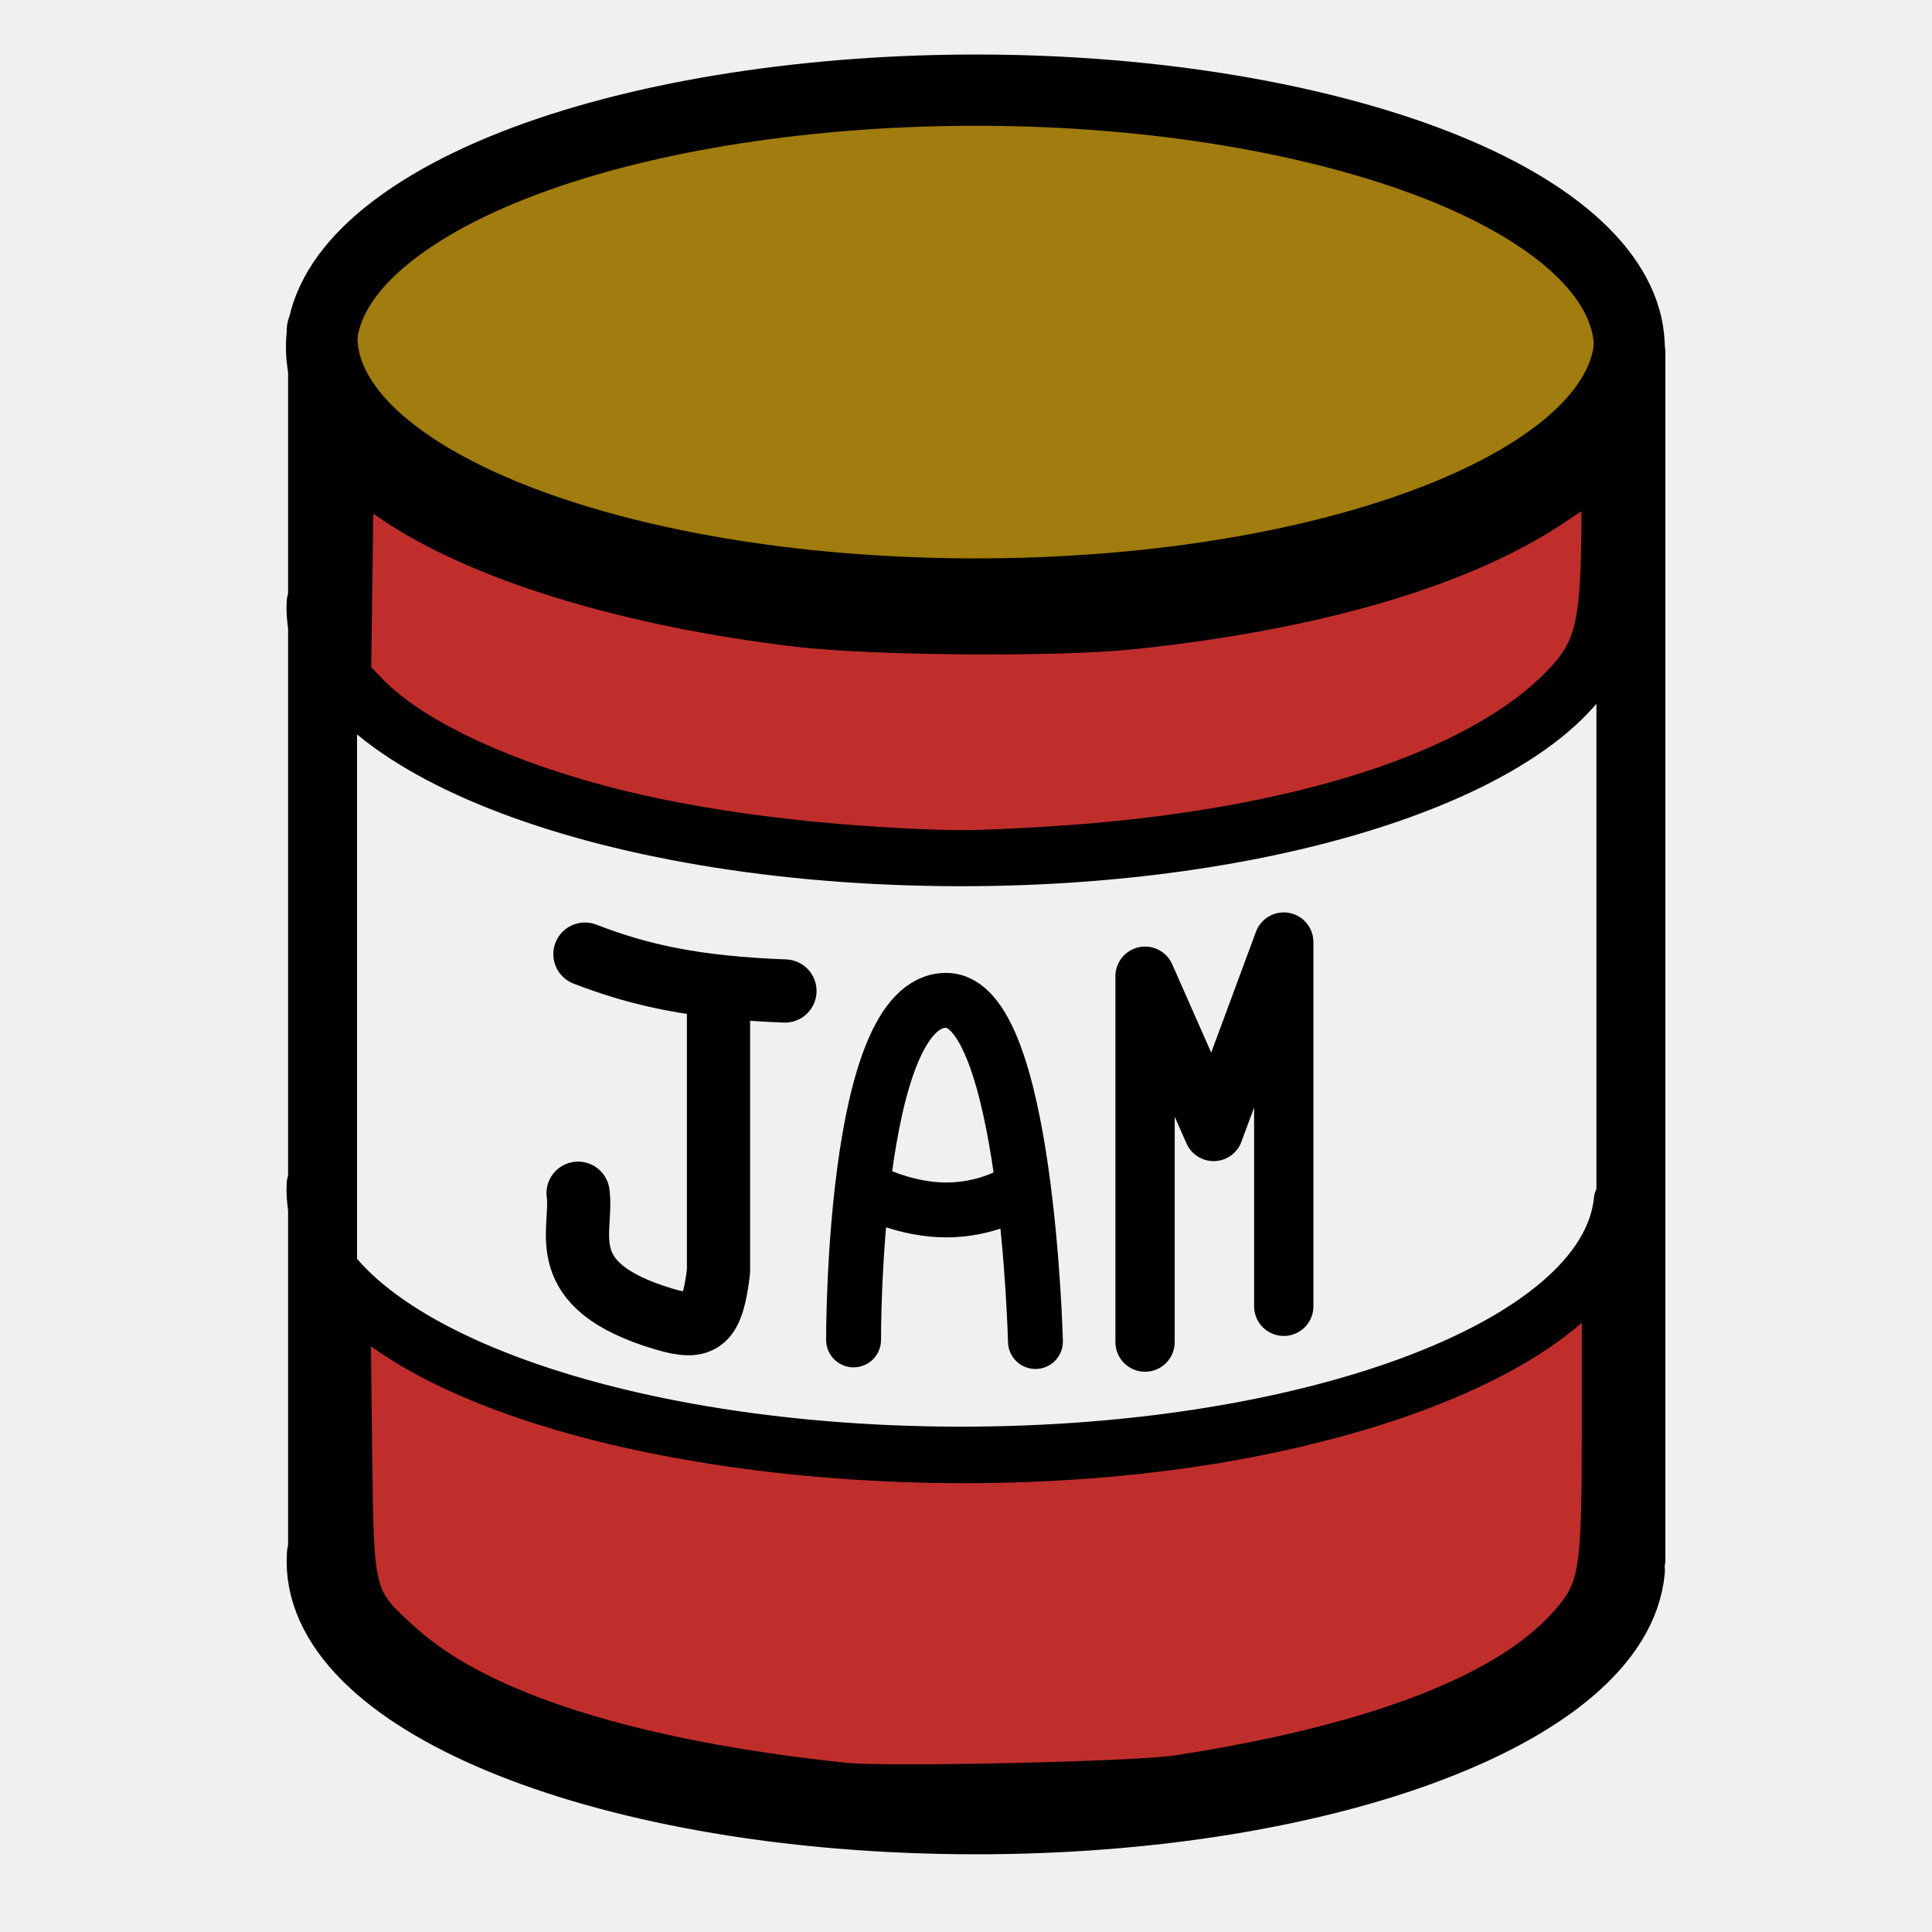
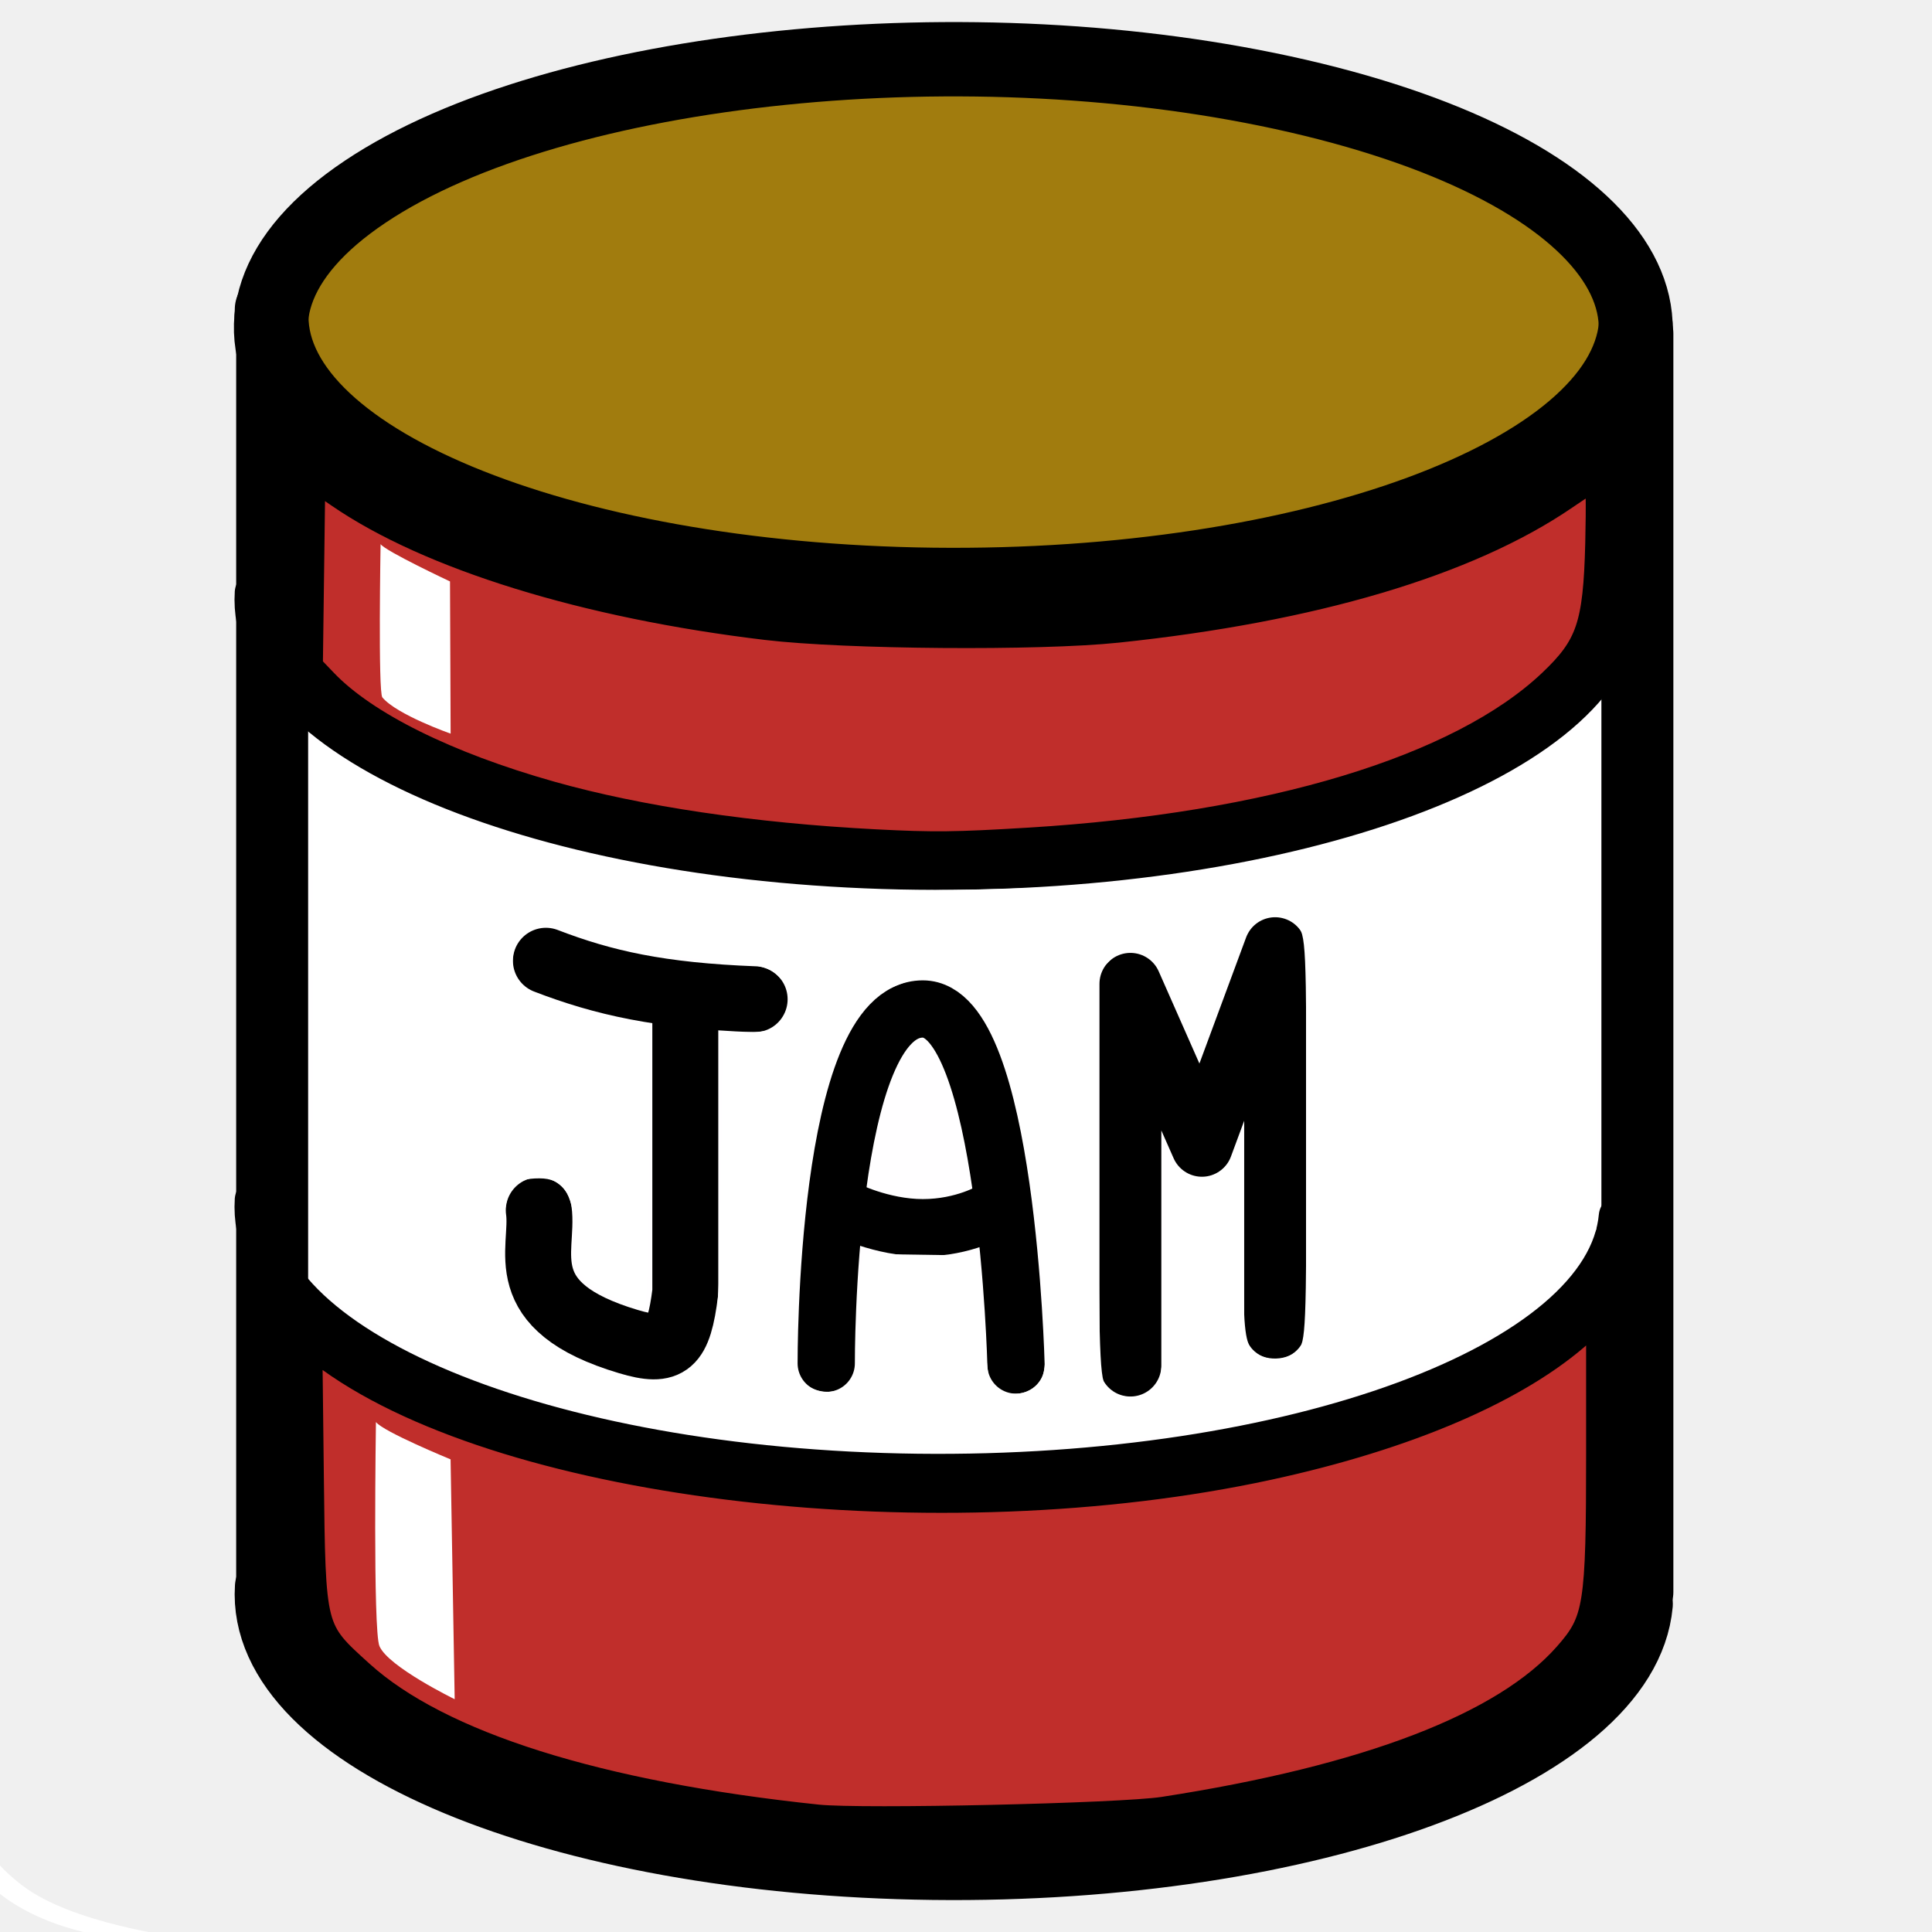
<svg xmlns="http://www.w3.org/2000/svg" width="128" height="128" id="svg2993" version="1.1">
  <defs id="defs2995" />
  <g id="layer1" transform="translate(0,-352)">
-     <path style="color:#000000;fill:none;stroke:#000000;stroke-width:10;stroke-linecap:round;stroke-linejoin:round;stroke-opacity:1;marker:none;visibility:visible;display:inline;overflow:visible;enable-background:accumulate" id="path3769" d="M 410.411,316.052 A 92.291,36.142 0 0 1 225.918,313.842" transform="matrix(0.4694149,0,0,0.472003,-84.69718,306.8686)" />
-     <path style="color:#000000;fill:#a17c0e;fill-opacity:1;stroke:#000000;stroke-width:10;stroke-linecap:round;stroke-linejoin:round;stroke-opacity:1;marker:none;visibility:visible;display:inline;overflow:visible;enable-background:accumulate" id="path3769-6" d="m 271.088,345.864 a 92.291,36.142 0 1 1 0.737,0.169" transform="matrix(0.4694149,0,0,0.472003,-84.69718,226.4666)" />
-     <path style="fill:#c02e2b;fill-opacity:1;stroke:#000000;stroke-width:4.568;stroke-linecap:round;stroke-linejoin:round;stroke-miterlimit:4;stroke-opacity:1;stroke-dasharray:none" d="m 21.371,374.951 0,79.9" id="path3809" />
-     <path style="fill:#c02e2b;fill-opacity:1;stroke:#000000;stroke-width:4.568;stroke-linecap:round;stroke-linejoin:round;stroke-miterlimit:4;stroke-opacity:1;stroke-dasharray:none" d="m 108.052,375.394 0,79.9" id="path3809-7" />
-     <path style="color:#000000;fill:none;stroke:#000000;stroke-width:5.823;stroke-linecap:round;stroke-linejoin:round;stroke-miterlimit:4;stroke-opacity:1;stroke-dasharray:none;marker:none;visibility:visible;display:inline;overflow:visible;enable-background:accumulate" id="path3769-5-6" d="M 410.411,316.052 A 92.291,36.142 0 0 1 225.918,313.842" transform="matrix(0.4694149,0,0,0.472003,-85.6867,282.2716)" />
-     <path style="color:#000000;fill:none;stroke:#000000;stroke-width:5.823;stroke-linecap:round;stroke-linejoin:round;stroke-miterlimit:4;stroke-opacity:1;stroke-dasharray:none;marker:none;visibility:visible;display:inline;overflow:visible;enable-background:accumulate" id="path3769-5-2" d="M 410.411,316.052 A 92.291,36.142 0 0 1 225.918,313.842" transform="matrix(0.4694149,0,0,0.472003,-85.6867,243.7166)" />
-     <path style="color:#000000;fill:none;stroke:#000000;stroke-width:10;stroke-linecap:round;stroke-linejoin:round;stroke-opacity:1;marker:none;visibility:visible;display:inline;overflow:visible;enable-background:accumulate" id="path3769-9" d="M 410.411,316.052 A 92.291,36.142 0 0 1 225.918,313.842" transform="matrix(0.4694149,0,0,0.472003,-84.70366,225.7317)" />
-     <path style="color:#000000;fill:#c02e2b;fill-opacity:1;stroke:#000000;stroke-width:1.769;stroke-linecap:round;stroke-linejoin:round;stroke-miterlimit:4;stroke-opacity:1;stroke-dasharray:none;marker:none;visibility:visible;display:inline;overflow:visible;enable-background:accumulate" d="m 56.003,469.672 c -13.951,-1.466 -24.048,-4.651 -29.029,-9.159 -3.123,-2.826 -3.09,-2.697 -3.204,-12.561 l -0.098,-8.493 1.424,1.022 c 11.459,8.226 38.634,11.341 59.506,6.822 8.852,-1.917 15.865,-4.937 19.875,-8.56 l 1.206,-1.089 0,8.678 c 0,9.934 -0.139,10.804 -2.075,13.003 -3.948,4.485 -12.69,7.84 -25.64,9.841 -2.708,0.418 -19.164,0.789 -21.965,0.495 z" id="path3911" />
-     <path style="color:#000000;fill:#c02e2b;fill-opacity:1;fill-rule:nonzero;stroke:#000000;stroke-width:1.769;stroke-linecap:round;stroke-linejoin:round;stroke-miterlimit:4;stroke-opacity:1;stroke-dasharray:none;marker:none;visibility:visible;display:inline;overflow:visible;enable-background:accumulate" d="m 59.688,407.752 c -7.834,-0.405 -14.993,-1.466 -20.638,-3.058 -6.604,-1.862 -11.798,-4.439 -14.379,-7.134 l -0.964,-1.007 0.08,-6.096 0.08,-6.096 1.769,1.218 c 5.736,3.948 15.67,7.018 27.125,8.384 5.017,0.598 17.284,0.693 22.26,0.173 12.418,-1.3 22.254,-4.219 28.407,-8.431 1.082,-0.741 2.044,-1.346 2.138,-1.346 0.094,0 0.123,1.957 0.063,4.349 -0.131,5.229 -0.59,6.574 -3.029,8.881 -5.789,5.475 -17.824,9.122 -33.186,10.056 -4.638,0.282 -6.054,0.298 -9.724,0.108 z" id="path3913" />
-     <path style="fill:none;stroke:#000000;stroke-width:4.187;stroke-linecap:round;stroke-linejoin:round;stroke-miterlimit:4;stroke-opacity:1;stroke-dasharray:none" d="m 47.603,418.131 0,18.111 c -0.42,3.375 -1.049,3.912 -3.603,3.152 -7.546,-2.245 -5.344,-5.819 -5.701,-8.341" id="path3009" />
-     <path style="fill:none;stroke:#000000;stroke-width:3.636;stroke-linecap:round;stroke-linejoin:round;stroke-miterlimit:4;stroke-opacity:1;stroke-dasharray:none" d="m 56.551,440.772 c 0,0 -0.089,-22.497 6.133,-22.497 5.355,0 5.917,22.605 5.917,22.605" id="path3779" />
-     <path style="fill:none;stroke:#000000;stroke-width:3.928;stroke-linecap:round;stroke-linejoin:round;stroke-miterlimit:4;stroke-opacity:1;stroke-dasharray:none" d="m 75.863,440.917 0,-24.24 4.542,10.285 4.647,-12.549 0,24.133" id="path3783" />
-     <path style="fill:none;stroke:#000000;stroke-width:4.187;stroke-linecap:round;stroke-linejoin:round;stroke-miterlimit:4;stroke-opacity:1;stroke-dasharray:none" d="m 38.752,415.213 c 3.668,1.412 7.248,2.214 13.253,2.443" id="path3785" />
-     <path style="fill:none;stroke:#000000;stroke-width:3.636;stroke-linecap:round;stroke-linejoin:round;stroke-miterlimit:4;stroke-opacity:1;stroke-dasharray:none" d="m 57.743,430.978 c 0,0 2.3,1.184 4.941,1.184 2.64,0 4.42,-1.097 4.42,-1.097" id="path3787" />
+     <rect style="color:#000000;fill:#fffeff;fill-opacity:1;fill-rule:nonzero;stroke:none;stroke-width:1.964;marker:none;visibility:visible;display:inline;overflow:visible;enable-background:accumulate" id="rect5654" width="91.323" height="90.032" x="17.426" y="19.897" transform="translate(0,352)" />
+     <path transform="matrix(0.489826,0,0,0.4925267,-92.64976,302.5976)" d="M 410.411,316.052 A 92.291,36.142 0 0 1 225.918,313.842" id="path4143" style="color:#000000;fill:none;stroke:#000000;stroke-width:10;stroke-linecap:round;stroke-linejoin:round;stroke-opacity:1;marker:none;visibility:visible;display:inline;overflow:visible;enable-background:accumulate" />
+     <path transform="matrix(0.489826,0,0,0.4925267,-92.64976,218.6996)" d="m 271.088,345.864 a 92.291,36.142 0 1 1 0.737,0.169" id="path4145" style="color:#000000;fill:#a17c0e;fill-opacity:1;stroke:#000000;stroke-width:10;stroke-linecap:round;stroke-linejoin:round;stroke-opacity:1;marker:none;visibility:visible;display:inline;overflow:visible;enable-background:accumulate" />
+     <path id="path4147" d="m 18.031,373.641 0,83.374" style="fill:#c02e2b;fill-opacity:1;stroke:#000000;stroke-width:4.767;stroke-linecap:round;stroke-linejoin:round;stroke-miterlimit:4;stroke-opacity:1;stroke-dasharray:none" />
+     <path id="path4149" d="m 108.481,374.102 0,83.374" style="fill:#c02e2b;fill-opacity:1;stroke:#000000;stroke-width:4.767;stroke-linecap:round;stroke-linejoin:round;stroke-miterlimit:4;stroke-opacity:1;stroke-dasharray:none" />
+     <path transform="matrix(0.489826,0,0,0.4925267,-93.6823,276.9312)" d="M 410.411,316.052 A 92.291,36.142 0 0 1 225.918,313.842" id="path4151" style="color:#000000;fill:none;stroke:#000000;stroke-width:5.823;stroke-linecap:round;stroke-linejoin:round;stroke-miterlimit:4;stroke-opacity:1;stroke-dasharray:none;marker:none;visibility:visible;display:inline;overflow:visible;enable-background:accumulate" />
+     <path transform="matrix(0.489826,0,0,0.4925267,-93.6823,236.6996)" d="M 410.411,316.052 A 92.291,36.142 0 0 1 225.918,313.842" id="path4153" style="color:#000000;fill:none;stroke:#000000;stroke-width:5.823;stroke-linecap:round;stroke-linejoin:round;stroke-miterlimit:4;stroke-opacity:1;stroke-dasharray:none;marker:none;visibility:visible;display:inline;overflow:visible;enable-background:accumulate" />
+     <path transform="matrix(0.489826,0,0,0.4925267,-92.65651,217.9328)" d="M 410.411,316.052 A 92.291,36.142 0 0 1 225.918,313.842" id="path4155" style="color:#000000;fill:none;stroke:#000000;stroke-width:10;stroke-linecap:round;stroke-linejoin:round;stroke-opacity:1;marker:none;visibility:visible;display:inline;overflow:visible;enable-background:accumulate" />
+     <path id="path4157" d="m 54.168,472.48 c -14.557,-1.529 -25.094,-4.854 -30.291,-9.557 -3.259,-2.949 -3.224,-2.814 -3.344,-13.108 l -0.103,-8.862 1.486,1.067 c 11.957,8.584 40.313,11.835 62.094,7.119 9.237,-2 16.555,-5.152 20.739,-8.932 l 1.258,-1.136 0,9.056 c 0,10.365 -0.145,11.273 -2.165,13.568 -4.119,4.68 -13.242,8.181 -26.754,10.269 -2.826,0.437 -19.997,0.823 -22.92,0.516 z" style="color:#000000;fill:#c02e2b;fill-opacity:1;stroke:#000000;stroke-width:1.846;stroke-linecap:round;stroke-linejoin:round;stroke-miterlimit:4;stroke-opacity:1;stroke-dasharray:none;marker:none;visibility:visible;display:inline;overflow:visible;enable-background:accumulate" />
+     <path id="path4159" d="m 58.014,407.868 c -8.175,-0.423 -15.645,-1.53 -21.536,-3.191 -6.891,-1.943 -12.311,-4.632 -15.005,-7.444 l -1.006,-1.05 0.083,-6.361 0.083,-6.361 1.846,1.27 c 5.985,4.12 16.351,7.324 28.304,8.749 5.235,0.624 18.035,0.724 23.228,0.18 12.958,-1.356 23.222,-4.402 29.642,-8.798 1.129,-0.773 2.133,-1.405 2.231,-1.405 0.099,0 0.128,2.042 0.066,4.538 -0.137,5.457 -0.615,6.86 -3.16,9.267 -6.041,5.713 -18.599,9.519 -34.629,10.493 -4.839,0.294 -6.317,0.311 -10.147,0.113 z" style="color:#000000;fill:#c02e2b;fill-opacity:1;fill-rule:nonzero;stroke:#000000;stroke-width:1.846;stroke-linecap:round;stroke-linejoin:round;stroke-miterlimit:4;stroke-opacity:1;stroke-dasharray:none;marker:none;visibility:visible;display:inline;overflow:visible;enable-background:accumulate" />
+     <path id="path4161" d="m 45.403,418.698 0,18.899 c -0.439,3.521 -1.095,4.082 -3.759,3.289 -7.874,-2.342 -5.577,-6.072 -5.949,-8.704" style="fill:none;stroke:#000000;stroke-width:4.369;stroke-linecap:round;stroke-linejoin:round;stroke-miterlimit:4;stroke-opacity:1;stroke-dasharray:none" />
+     <path id="path4163" d="m 54.74,442.323 c 0,0 -0.093,-23.475 6.4,-23.475 5.588,0 6.174,23.588 6.174,23.588" style="fill:none;stroke:#000000;stroke-width:3.794;stroke-linecap:round;stroke-linejoin:round;stroke-miterlimit:4;stroke-opacity:1;stroke-dasharray:none" />
+     <path id="path4165" d="m 74.892,442.474 0,-25.294 4.739,10.733 4.849,-13.095 0,25.182" style="fill:none;stroke:#000000;stroke-width:4.098;stroke-linecap:round;stroke-linejoin:round;stroke-miterlimit:4;stroke-opacity:1;stroke-dasharray:none" />
+     <path id="path4167" d="m 36.167,415.653 c 3.828,1.474 7.563,2.31 13.83,2.55" style="fill:none;stroke:#000000;stroke-width:4.369;stroke-linecap:round;stroke-linejoin:round;stroke-miterlimit:4;stroke-opacity:1;stroke-dasharray:none" />
+     <path id="path4169" d="m 55.984,432.103 c 0,0 2.401,1.236 5.155,1.236 2.755,0 4.612,-1.145 4.612,-1.145" style="fill:none;stroke:#000000;stroke-width:3.794;stroke-linecap:round;stroke-linejoin:round;stroke-miterlimit:4;stroke-opacity:1;stroke-dasharray:none" />
+     <path id="path4171" d="m 132.318,473.591 c 0,0 1.123,-0.287 4.598,-0.45 3.475,-0.163 2.178,-1.425 2.178,-1.425 0,0 0.304,1.141 -2.949,0.949 -3.522,-0.208 -3.828,0.927 -3.828,0.927 z" style="fill:#ffffff;fill-opacity:1;stroke:none" />
+     <path id="path4173" d="m -3.543,470.087 c 0,0 -0.731,5.961 6.307,8.999 4.767,2.058 9.768,1.346 9.768,1.346 0,0 -6.736,-0.75 -10.422,-3.077 -3.692,-2.331 -5.653,-7.268 -5.653,-7.268 z" style="fill:#ffffff;fill-opacity:1;stroke:none" />
+     <path id="path4175" d="m 24.907,446.213 c 0,0 -0.209,13.807 0.233,14.847 0.582,1.37 4.984,3.517 4.984,3.517 l -0.272,-15.891 c 0,0 -4.456,-1.828 -4.945,-2.473 z" style="fill:#ffffff;fill-opacity:1;stroke:none" />
+     <path id="path4177" d="m 25.215,388.048 c 0,0 -0.171,9.808 0.117,10.156 0.949,1.146 4.523,2.402 4.523,2.402 l -0.041,-10.084 c 0,0 -4.302,-2.02 -4.599,-2.473 z" style="fill:#ffffff;fill-opacity:1;stroke:none" />
+     <path style="color:#000000;fill:#ffffff;fill-opacity:1;fill-rule:nonzero;stroke:none;stroke-width:5;marker:none;visibility:visible;display:inline;overflow:visible;enable-background:accumulate" d="M 54.443,95.948 C 48.439,95.346 46.089,95.016 42.02,94.202 33.54,92.506 26.071,89.489 22.416,86.283 l -1.694,-1.486 0,-17.9 0,-17.9 1.428,0.983 c 6.427,4.422 17.66,7.614 30.819,8.758 5.519,0.48 18.562,0.201 23.579,-0.503 11.94,-1.677 21.96,-5.164 27.362,-9.523 l 2.03,-1.638 -0.094,17.193 -0.094,17.193 -0.884,1.504 c -3.351,5.7 -14.562,10.44 -29.313,12.394 -3.501,0.464 -18.259,0.877 -21.111,0.591 l 0,0 z m 14.598,-4.703 c 0.725,-1.491 -0.307,-12.184 -1.737,-18.015 -1.177,-4.795 -2.319,-6.867 -4.374,-7.937 -1.207,-0.628 -2.401,-0.567 -3.992,0.203 -2.39,1.157 -3.855,4.099 -4.979,9.994 -0.732,3.84 -1.511,13.937 -1.177,15.257 0.442,1.747 3.145,2.006 3.771,0.362 0.171,-0.45 0.313,-1.935 0.315,-3.299 0.002,-1.364 0.088,-2.988 0.19,-3.609 l 0.187,-1.129 3.763,0.058 3.763,0.058 0.344,4.212 c 0.189,2.316 0.407,4.265 0.484,4.331 1.159,0.988 2.842,0.751 3.444,-0.486 l 0,0 z m 7.346,0.839 c 0.606,-0.457 0.655,-0.967 0.807,-8.299 0.089,-4.297 0.256,-7.489 0.371,-7.094 0.115,0.395 0.593,0.893 1.062,1.106 1.224,0.558 2.48,0.02 3.15,-1.348 0.536,-1.095 0.55,-0.965 0.565,5.502 0.013,5.455 0.104,6.751 0.518,7.341 0.61,0.87 2.237,0.966 3.103,0.183 0.554,-0.501 0.59,-1.365 0.59,-14.037 0,-13.073 -0.021,-13.524 -0.645,-14.149 -0.796,-0.796 -1.98,-0.83 -2.823,-0.081 -0.35,0.311 -1.111,1.872 -1.691,3.469 -0.581,1.597 -1.262,3.412 -1.515,4.033 l -0.459,1.129 -1.29,-2.904 c -1.441,-3.245 -1.693,-3.577 -2.935,-3.881 -0.68,-0.167 -1.054,-0.03 -1.704,0.62 l -0.833,0.833 0.091,13.544 c 0.088,13.111 0.111,13.56 0.736,14.031 0.825,0.623 2.079,0.623 2.904,2.81e-4 z m -30.568,-1.496 c 1.73,-1.593 1.828,-2.231 1.949,-12.598 l 0.112,-9.6 1.508,-0.005 c 1.692,-0.005 2.056,-0.172 2.589,-1.184 0.55,-1.044 0.457,-1.659 -0.378,-2.494 -0.625,-0.625 -1.226,-0.787 -3.63,-0.977 -3.356,-0.266 -8.17,-1.206 -9.889,-1.933 -1.611,-0.681 -2.571,-0.638 -3.418,0.151 -0.9,0.838 -0.945,2.575 -0.088,3.351 0.71,0.642 4.954,2.058 7.021,2.341 l 1.396,0.191 0,9.295 c 0,5.112 -0.121,9.37 -0.27,9.462 -0.148,0.092 -1.16,-0.254 -2.248,-0.769 -2.174,-1.028 -2.215,-1.103 -2.407,-4.43 -0.138,-2.38 -0.796,-3.32 -2.324,-3.32 -1.797,0 -2.24,0.613 -2.375,3.285 -0.066,1.309 0.047,3.002 0.252,3.761 0.711,2.641 3.56,4.923 7.522,6.024 2.106,0.585 3.643,0.404 4.682,-0.553 z" id="path5142" transform="translate(0,352)" />
  </g>
</svg>
